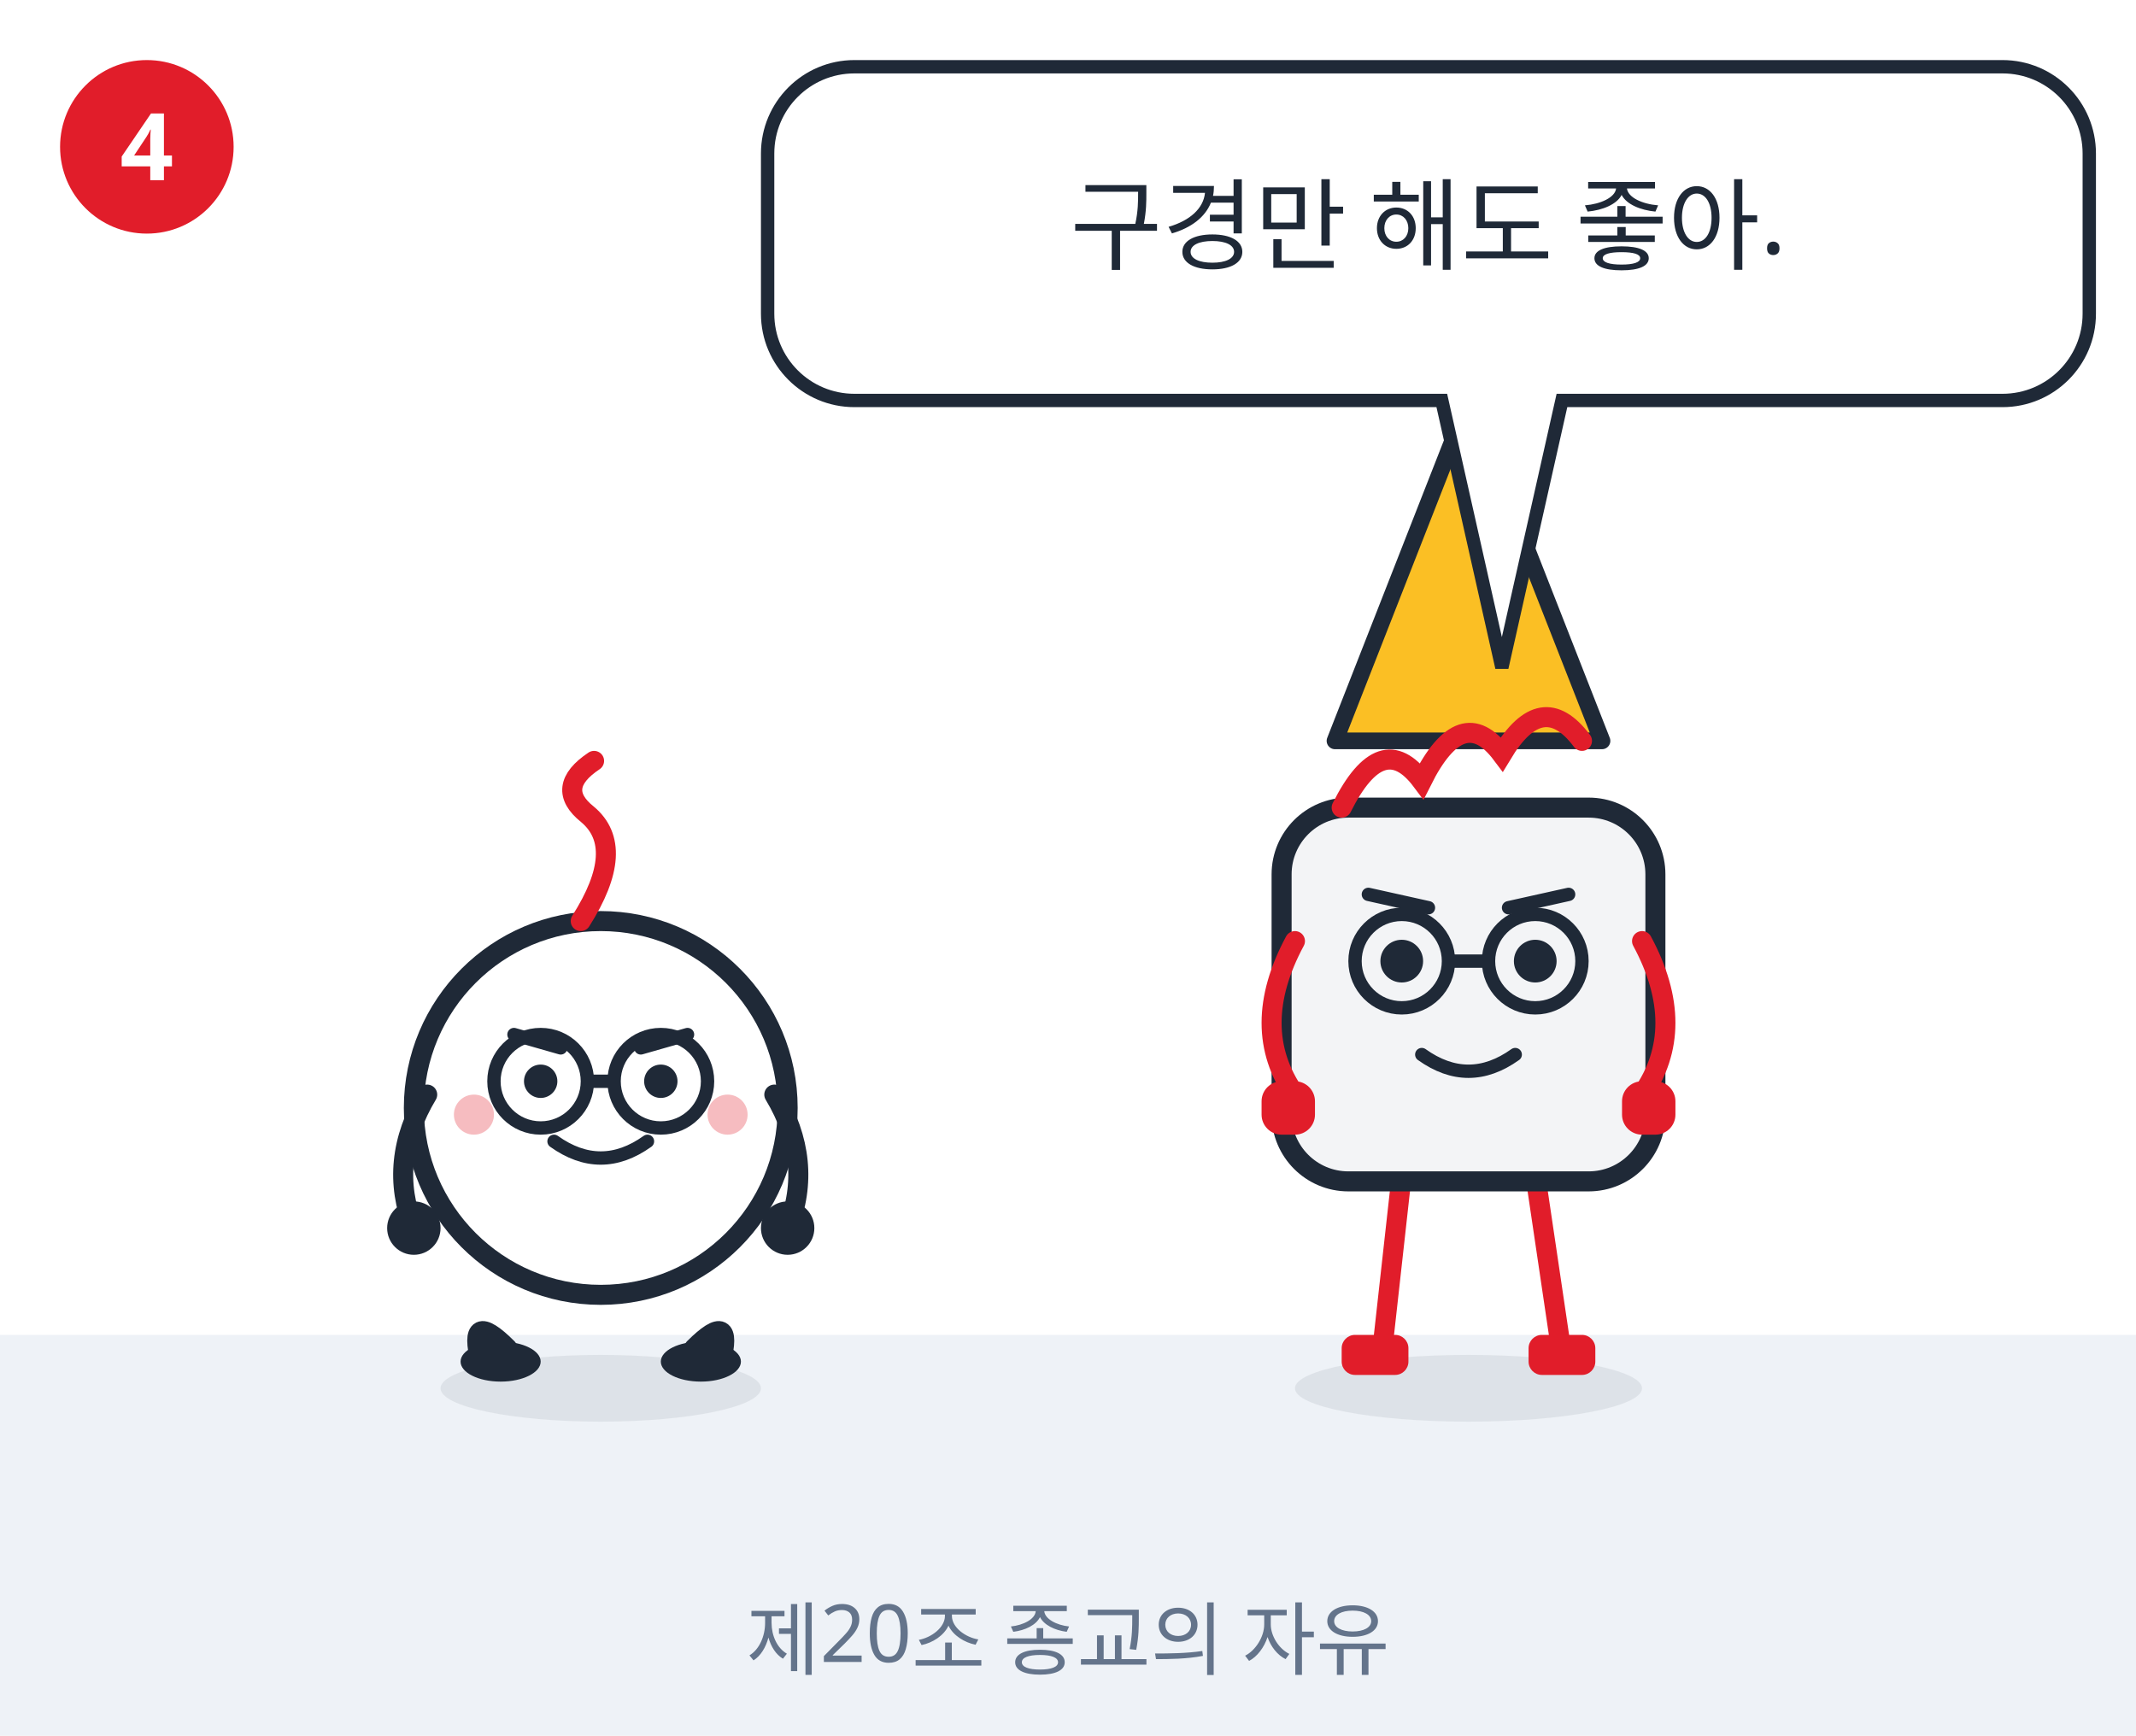
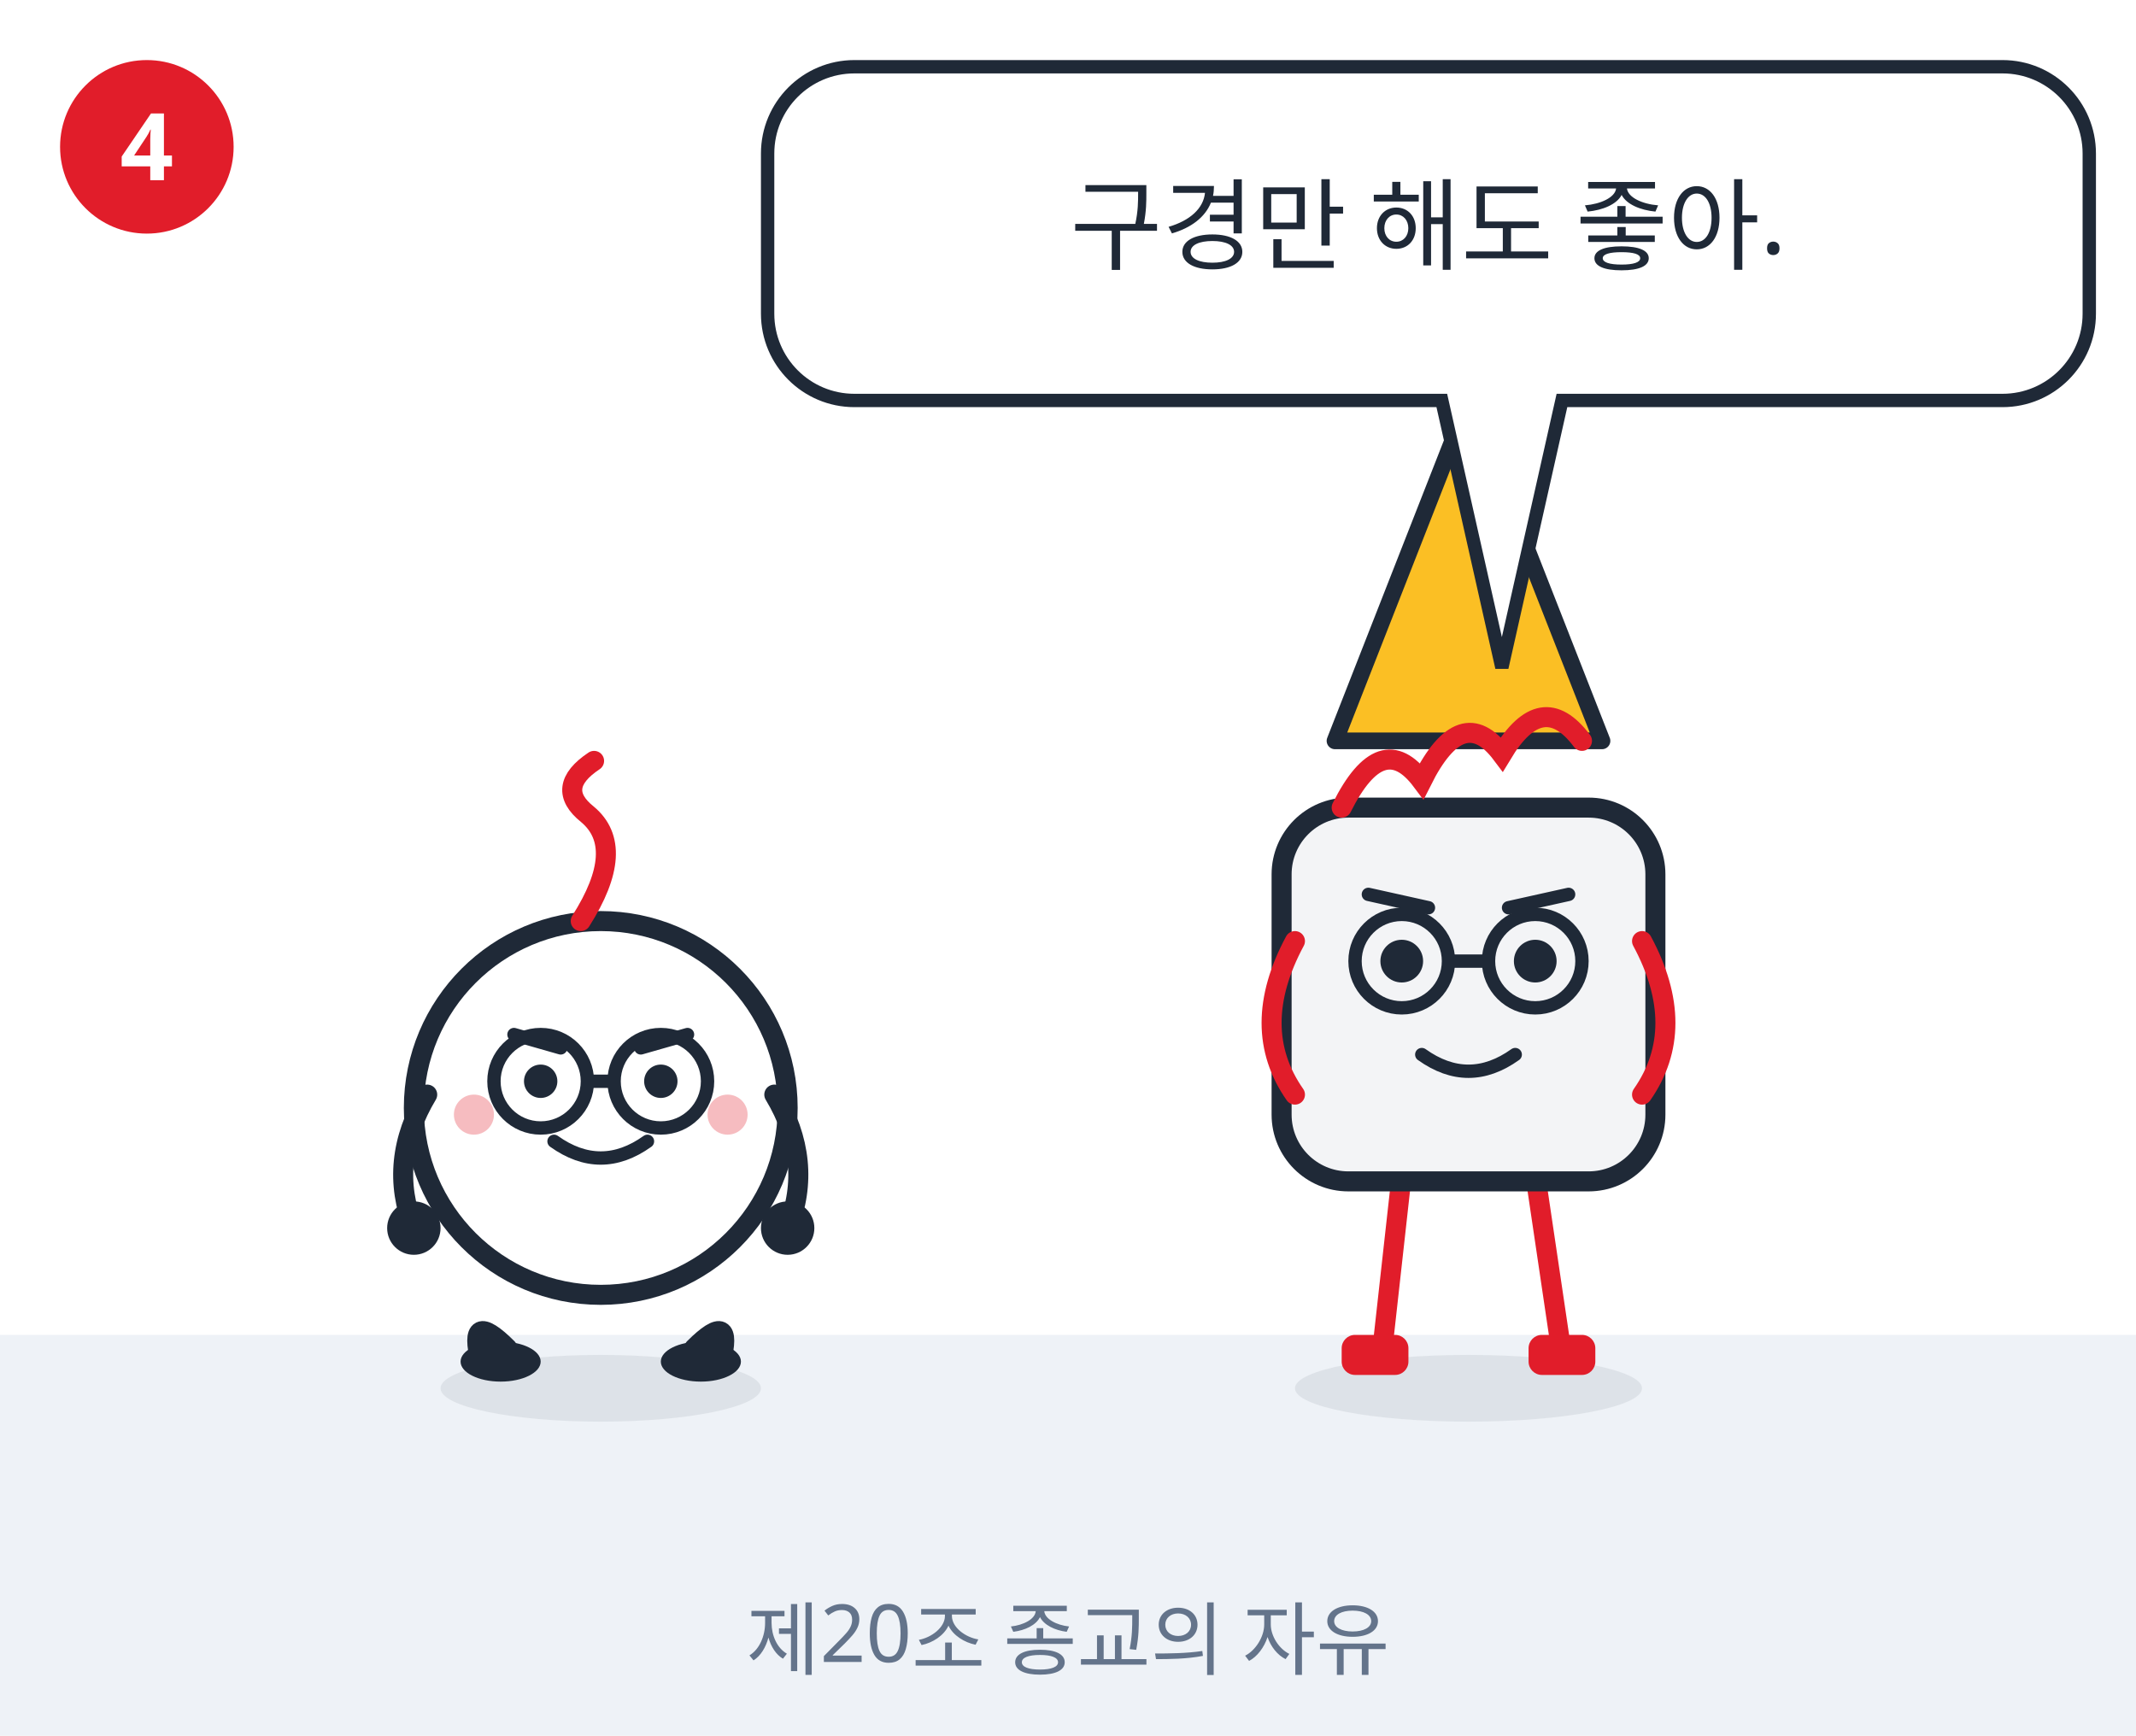
<svg xmlns="http://www.w3.org/2000/svg" viewBox="0 0 320 260" role="img" aria-label="네모가 구경만 해도 좋다고 말하고 동그라미가 편안하게 별님 클럽을 구경하는 장면">
  <rect width="320" height="260" fill="#ffffff" />
  <rect y="200" width="320" height="60" fill="#eef2f7" />
  <circle cx="22" cy="22" r="13" fill="#e11d2a" />
  <text x="22" y="27" text-anchor="middle" font-family="'Pretendard', sans-serif" font-size="14" font-weight="bold" fill="#ffffff">4</text>
  <path d="M 285,34 L 288,42 L 296,45 L 288,48 L 285,56 L 282,48 L 274,45 L 282,42 Z" fill="#fbbf24" stroke="#1f2937" stroke-width="1" opacity="0.9" />
  <g transform="translate(90,206)">
    <ellipse cx="0" cy="2" rx="24" ry="5" fill="#1f2937" opacity="0.08" />
    <path d="M -14,-4 Q -20,-10 -18,-2" stroke="#1f2937" stroke-width="3" stroke-linecap="round" fill="none" />
    <path d="M 14,-4 Q 20,-10 18,-2" stroke="#1f2937" stroke-width="3" stroke-linecap="round" fill="none" />
    <ellipse cx="-15" cy="-2" rx="6" ry="3" fill="#1f2937" />
    <ellipse cx="15" cy="-2" rx="6" ry="3" fill="#1f2937" />
    <circle cx="0" cy="-40" r="28" fill="#ffffff" stroke="#1f2937" stroke-width="3" />
    <path d="M -3,-68 Q 4,-79 -2,-84 Q -7,-88 -1,-92" stroke="#e11d2a" stroke-width="3" stroke-linecap="round" fill="none" />
    <path d="M -26,-42 Q -32,-32 -28,-22" stroke="#1f2937" stroke-width="3" stroke-linecap="round" fill="none" />
    <path d="M 26,-42 Q 32,-32 28,-22" stroke="#1f2937" stroke-width="3" stroke-linecap="round" fill="none" />
    <circle cx="-28" cy="-22" r="4" fill="#1f2937" />
    <circle cx="28" cy="-22" r="4" fill="#1f2937" />
    <circle cx="-19" cy="-39" r="3" fill="#e11d2a" opacity="0.3" />
    <circle cx="19" cy="-39" r="3" fill="#e11d2a" opacity="0.3" />
    <circle cx="-9" cy="-44" r="2.5" fill="#1f2937" />
    <circle cx="9" cy="-44" r="2.5" fill="#1f2937" />
    <g fill="none" stroke="#1f2937" stroke-width="2">
      <circle cx="-9" cy="-44" r="7" />
      <circle cx="9" cy="-44" r="7" />
      <path d="M -2,-44 h4" />
    </g>
    <line x1="-13" y1="-51" x2="-6" y2="-49" stroke="#1f2937" stroke-width="2" stroke-linecap="round" />
    <line x1="6" y1="-49" x2="13" y2="-51" stroke="#1f2937" stroke-width="2" stroke-linecap="round" />
    <path d="M -7,-35 Q 0,-30 7,-35" stroke="#1f2937" stroke-width="2" stroke-linecap="round" fill="none" />
  </g>
  <g transform="translate(220,206)">
    <ellipse cx="0" cy="2" rx="26" ry="5" fill="#1f2937" opacity="0.08" />
    <line x1="-10" y1="-30" x2="-13" y2="-3" stroke="#e11d2a" stroke-width="3" stroke-linecap="round" />
    <line x1="10" y1="-30" x2="14" y2="-3" stroke="#e11d2a" stroke-width="3" stroke-linecap="round" />
    <rect x="-19" y="-6" width="10" height="6" rx="2" fill="#e11d2a" />
    <rect x="9" y="-6" width="10" height="6" rx="2" fill="#e11d2a" />
    <rect x="-28" y="-85" width="56" height="56" rx="10" fill="#f3f4f6" stroke="#1f2937" stroke-width="3" />
    <polygon points="0,-146 -20,-95 20,-95" fill="#fbbf24" stroke="#1f2937" stroke-width="2.5" stroke-linejoin="round" />
    <circle cx="0" cy="-146" r="4" fill="#ffffff" stroke="#1f2937" stroke-width="1.5" />
    <path d="M -19,-85 q6 -12 12 -4 q6 -12 12 -4 q6 -10 12 -2" fill="none" stroke="#e11d2a" stroke-width="3" stroke-linecap="round" />
    <path d="M -26,-65 Q -33,-52 -26,-42" stroke="#e11d2a" stroke-width="3" stroke-linecap="round" fill="none" />
-     <rect x="-31" y="-44" width="8" height="8" rx="3" fill="#e11d2a" />
    <path d="M 26,-65 Q 33,-52 26,-42" stroke="#e11d2a" stroke-width="3" stroke-linecap="round" fill="none" />
-     <rect x="23" y="-44" width="8" height="8" rx="3" fill="#e11d2a" />
    <circle cx="-10" cy="-62" r="3.2" fill="#1f2937" />
    <circle cx="10" cy="-62" r="3.2" fill="#1f2937" />
    <g fill="none" stroke="#1f2937" stroke-width="2">
      <circle cx="-10" cy="-62" r="7" />
      <circle cx="10" cy="-62" r="7" />
      <path d="M -3,-62 h6" />
    </g>
    <line x1="-15" y1="-72" x2="-6" y2="-70" stroke="#1f2937" stroke-width="2" stroke-linecap="round" />
    <line x1="6" y1="-70" x2="15" y2="-72" stroke="#1f2937" stroke-width="2" stroke-linecap="round" />
    <path d="M -7,-48 Q 0,-43 7,-48" stroke="#1f2937" stroke-width="2" stroke-linecap="round" fill="none" />
  </g>
  <path d="M 128,10 H 300 A13,13 0 0 1 313,23 V 47 A13,13 0 0 1 300,60 H 234 L 225,100 L 216,60 H 128 A13,13 0 0 1 115,47 V 23 A13,13 0 0 1 128,10 Z" fill="#ffffff" stroke="#1f2937" stroke-width="2" />
  <text x="214" y="34" text-anchor="middle" dominant-baseline="middle" font-family="'Pretendard', sans-serif" font-size="15" fill="#1f2937">구경만 해도 좋아.</text>
  <text x="160" y="250" text-anchor="middle" font-family="'Pretendard', sans-serif" font-size="12" fill="#64748b">제20조 종교의 자유</text>
</svg>
